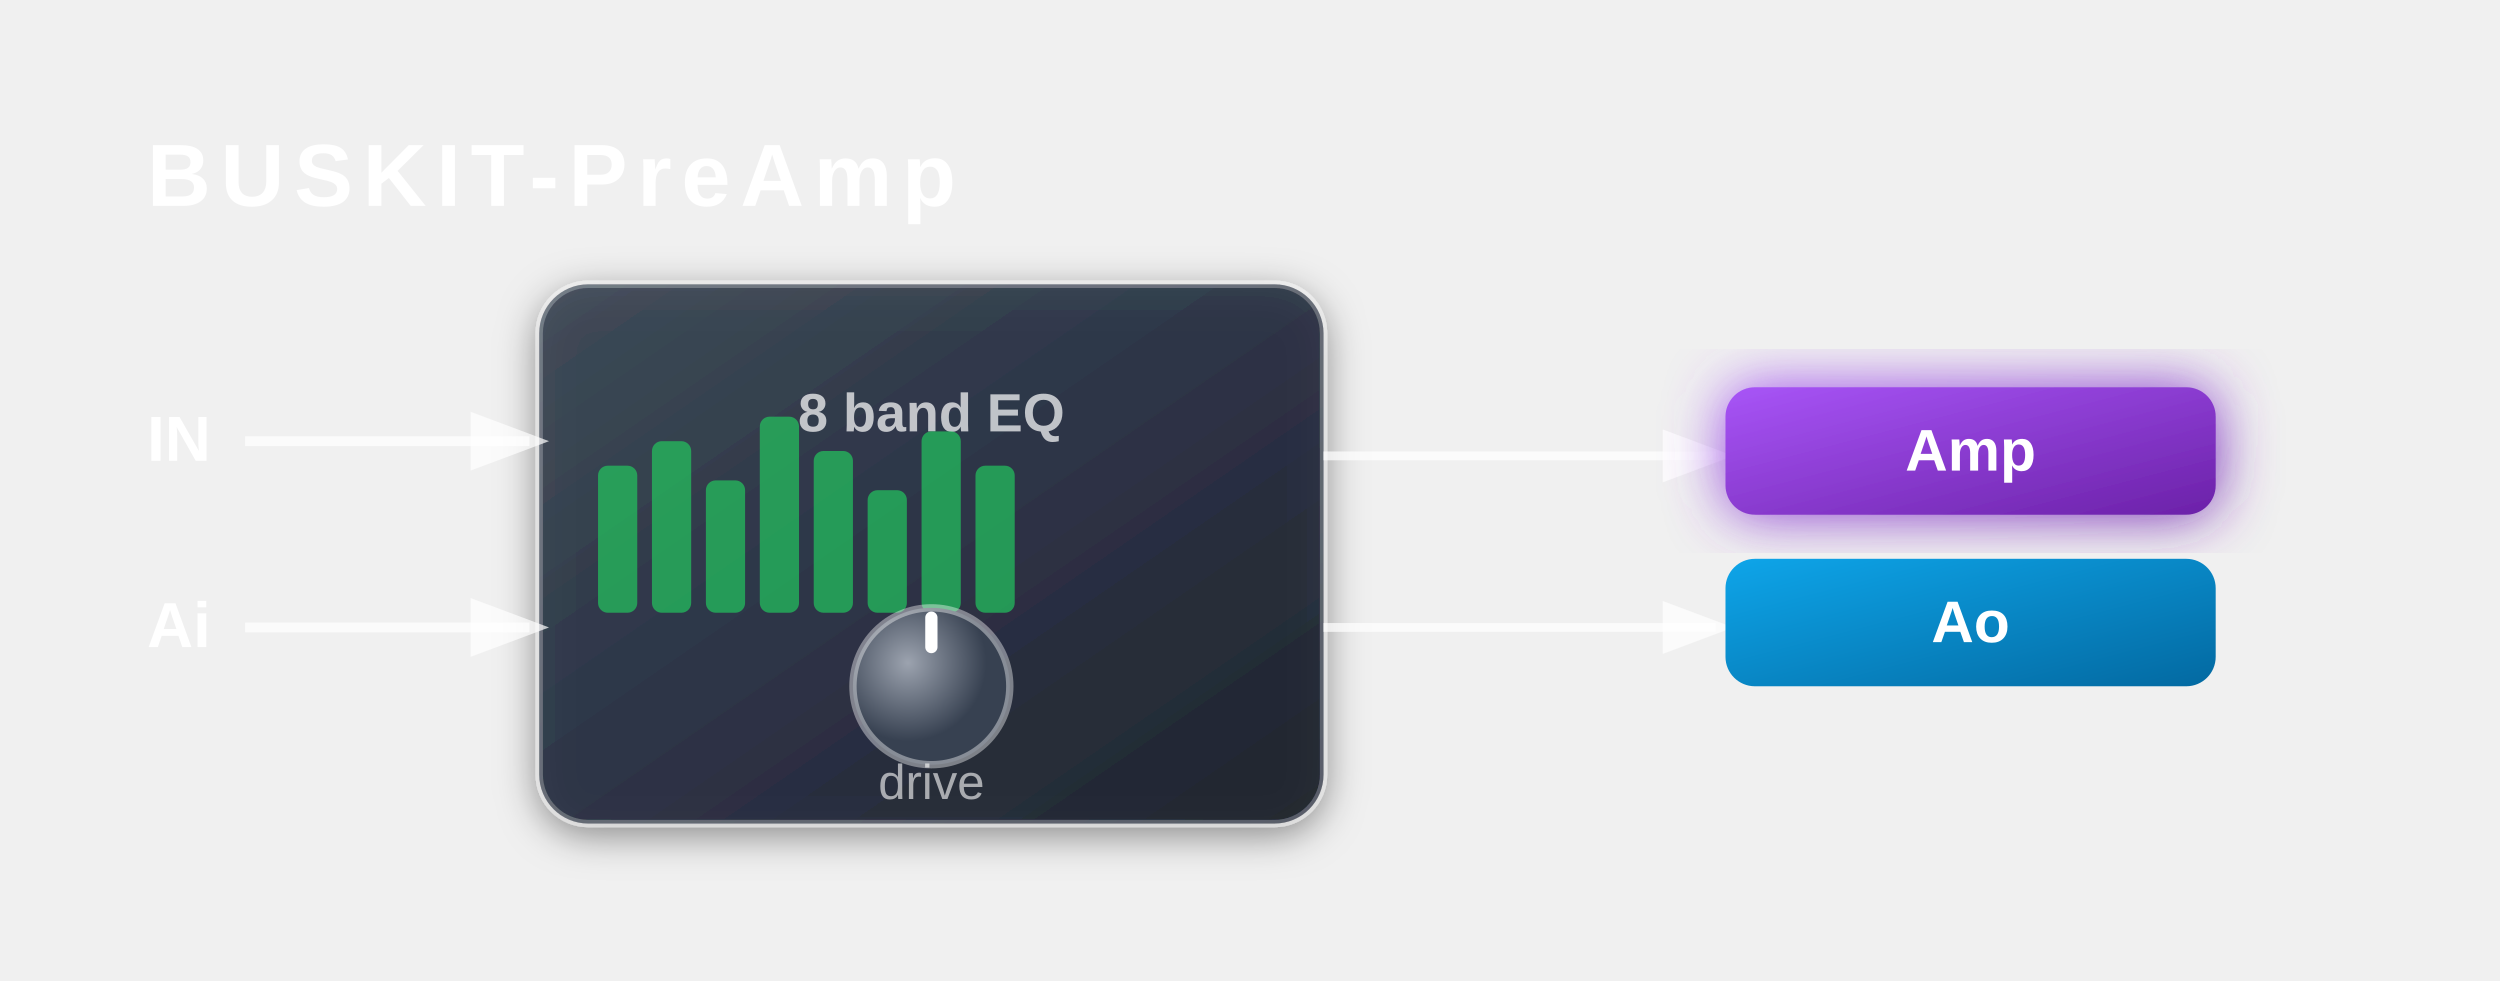
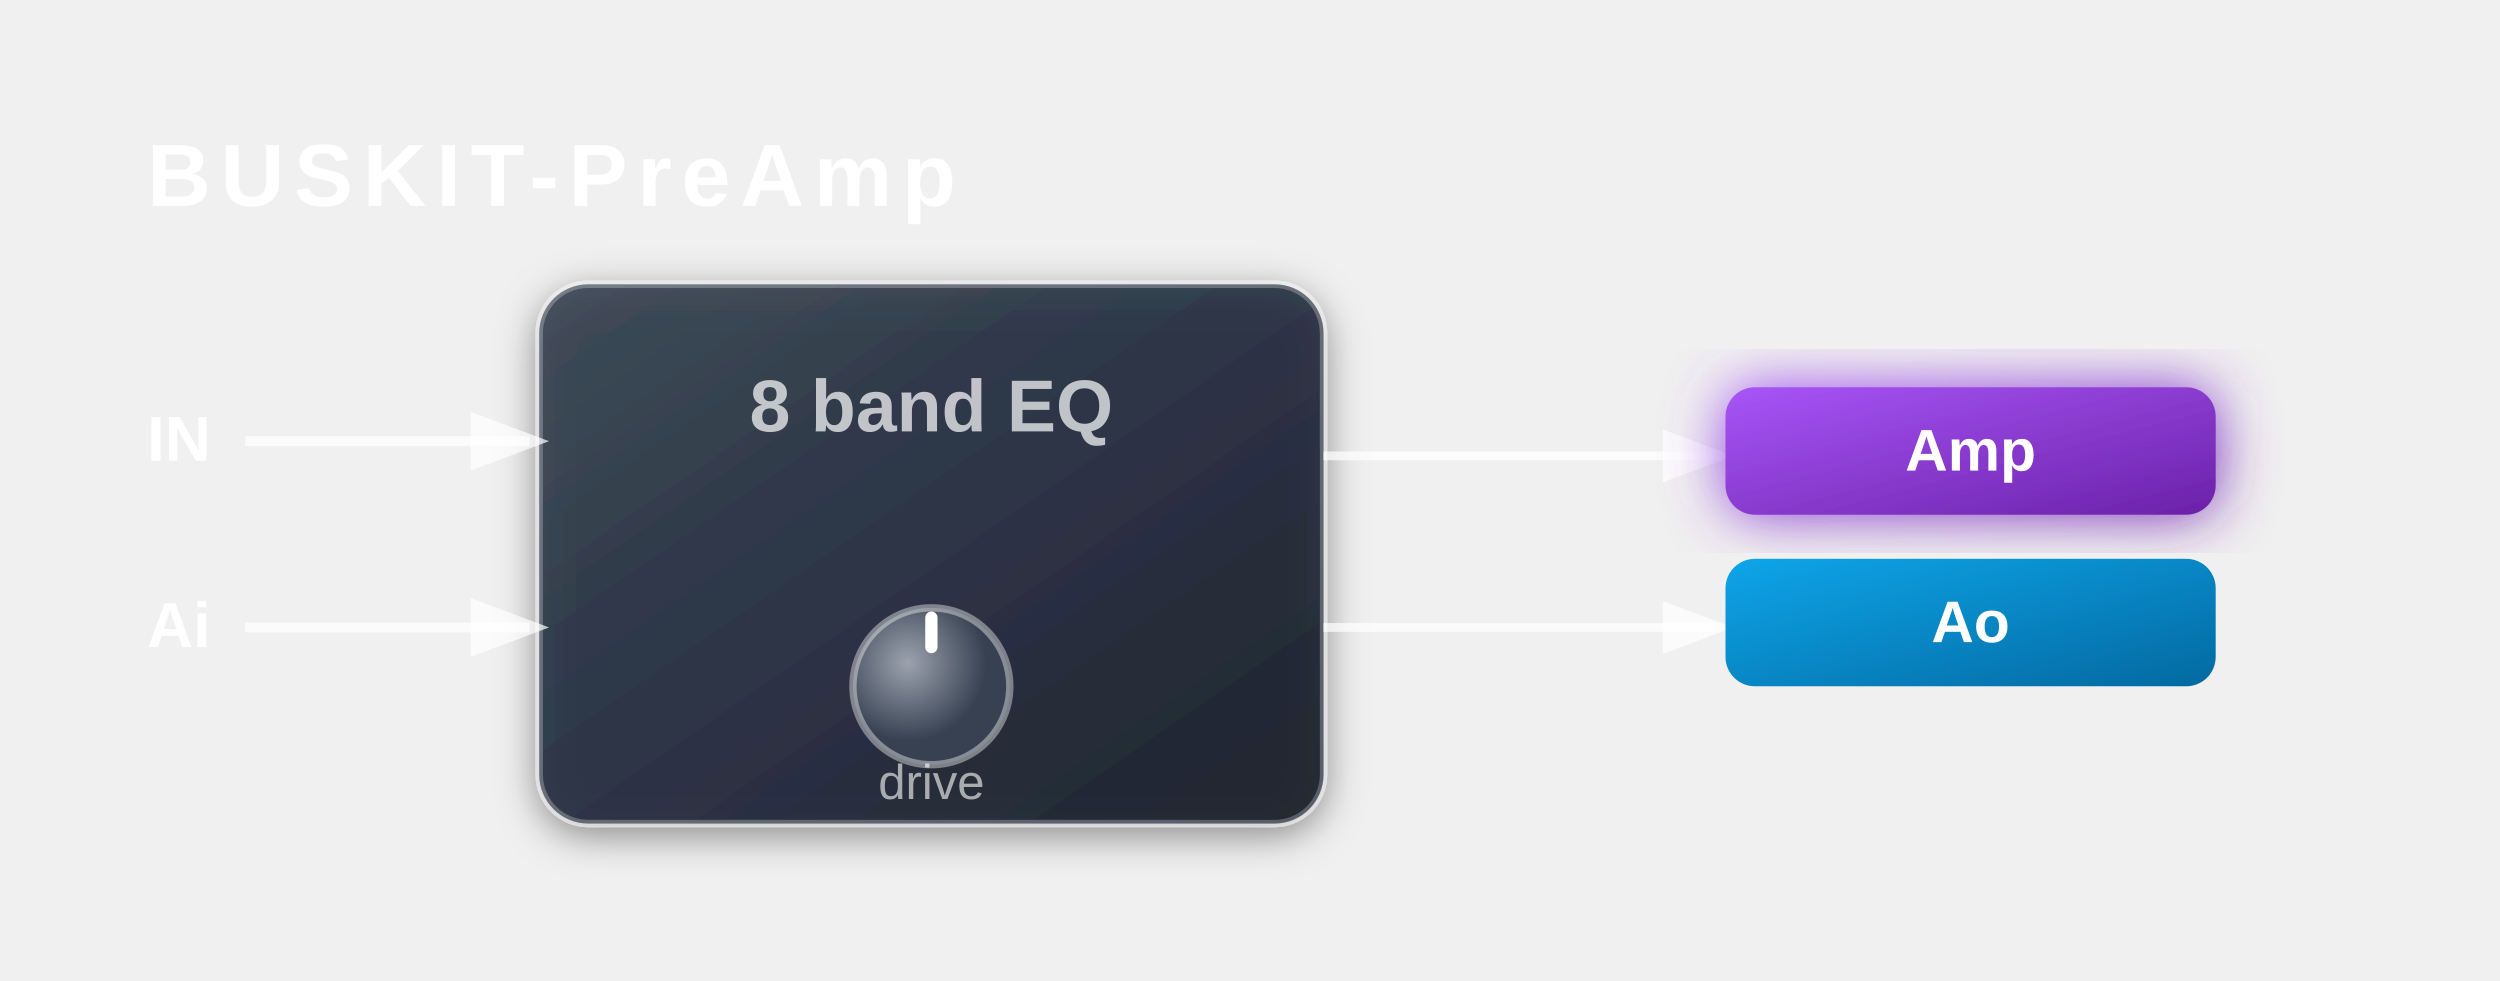
<svg xmlns="http://www.w3.org/2000/svg" viewBox="0 0 510 200" width="510" height="200" style="background:#1a1a2e">
  <defs>
    <filter id="glow-purple" x="-30%" y="-30%" width="160%" height="160%">
      <feGaussianBlur stdDeviation="6" result="blur" />
      <feMerge>
        <feMergeNode in="blur" />
        <feMergeNode in="SourceGraphic" />
      </feMerge>
    </filter>
    <filter id="shadow" x="-20%" y="-20%" width="140%" height="140%">
      <feDropShadow dx="0" dy="2" stdDeviation="4" flood-color="#000" flood-opacity="0.5" />
    </filter>
    <marker id="arrow" markerWidth="8" markerHeight="8" refX="6" refY="3" orient="auto">
      <path d="M0,0 L0,6 L8,3 z" fill="rgba(255,255,255,0.7)" />
    </marker>
    <linearGradient id="grad-purple" x1="0%" y1="0%" x2="100%" y2="100%">
      <stop offset="0%" style="stop-color:#a855f7" />
      <stop offset="100%" style="stop-color:#6b21a8" />
    </linearGradient>
    <linearGradient id="grad-cyan" x1="0%" y1="0%" x2="100%" y2="100%">
      <stop offset="0%" style="stop-color:#0ea5e9" />
      <stop offset="100%" style="stop-color:#0369a1" />
    </linearGradient>
    <linearGradient id="grad-dark" x1="0%" y1="0%" x2="100%" y2="100%">
      <stop offset="0%" style="stop-color:#374151;stop-opacity:0.9" />
      <stop offset="100%" style="stop-color:#111827;stop-opacity:0.9" />
    </linearGradient>
    <radialGradient id="knob-grad" cx="35%" cy="35%">
      <stop offset="0%" style="stop-color:#9ca3af" />
      <stop offset="100%" style="stop-color:#374151" />
    </radialGradient>
  </defs>
  <g transform="translate(30,20)">
    <text x="0" y="22" font-family="Arial,sans-serif" font-size="18" font-weight="bold" fill="white" letter-spacing="2">BUSKIT-PreAmp</text>
    <rect x="80" y="38" width="160" height="110" rx="10" fill="url(#grad-dark)" stroke="rgba(255,255,255,0.25)" stroke-width="1.5" filter="url(#shadow)" />
-     <text x="160" y="68" text-anchor="middle" font-family="Arial" font-size="11" fill="rgba(255,255,255,0.7)" font-weight="bold">8 band EQ</text>
+     <text x="160" y="68" text-anchor="middle" font-family="Arial" font-size="15" fill="rgba(255,255,255,0.7)" font-weight="bold">8 band EQ</text>
    <g opacity="0.7">
-       <rect x="92" y="75" width="8" height="30" rx="2" fill="#22c55e" />
-       <rect x="103" y="70" width="8" height="35" rx="2" fill="#22c55e" />
-       <rect x="114" y="78" width="8" height="27" rx="2" fill="#22c55e" />
-       <rect x="125" y="65" width="8" height="40" rx="2" fill="#22c55e" />
-       <rect x="136" y="72" width="8" height="33" rx="2" fill="#22c55e" />
-       <rect x="147" y="80" width="8" height="25" rx="2" fill="#22c55e" />
-       <rect x="158" y="68" width="8" height="37" rx="2" fill="#22c55e" />
-       <rect x="169" y="75" width="8" height="30" rx="2" fill="#22c55e" />
+ 
    </g>
    <circle cx="160" cy="120" r="16" fill="url(#knob-grad)" stroke="rgba(255,255,255,0.4)" stroke-width="1.5" />
    <line x1="160" y1="106" x2="160" y2="112" stroke="white" stroke-width="2.5" stroke-linecap="round" />
    <text x="160" y="143" text-anchor="middle" font-family="Arial" font-size="10" fill="rgba(255,255,255,0.6)">drive</text>
    <line x1="20" y1="70" x2="78" y2="70" stroke="rgba(255,255,255,0.7)" stroke-width="2" marker-end="url(#arrow)" />
    <text x="0" y="74" font-family="Arial" font-size="13" font-weight="bold" fill="white">IN</text>
    <line x1="20" y1="108" x2="78" y2="108" stroke="rgba(255,255,255,0.7)" stroke-width="2" marker-end="url(#arrow)" />
    <text x="0" y="112" font-family="Arial" font-size="13" font-weight="bold" fill="white">Ai</text>
    <line x1="240" y1="73" x2="320" y2="73" stroke="rgba(255,255,255,0.7)" stroke-width="1.8" marker-end="url(#arrow)" />
    <rect x="322" y="59" width="100" height="26" rx="6" fill="url(#grad-purple)" filter="url(#glow-purple)" />
    <text x="372" y="76" text-anchor="middle" font-family="Arial" font-size="12" font-weight="bold" fill="white">Amp</text>
    <line x1="240" y1="108" x2="320" y2="108" stroke="rgba(255,255,255,0.7)" stroke-width="1.8" marker-end="url(#arrow)" />
    <rect x="322" y="94" width="100" height="26" rx="6" fill="url(#grad-cyan)" />
    <text x="372" y="111" text-anchor="middle" font-family="Arial" font-size="12" font-weight="bold" fill="white">Ao</text>
  </g>
</svg>
